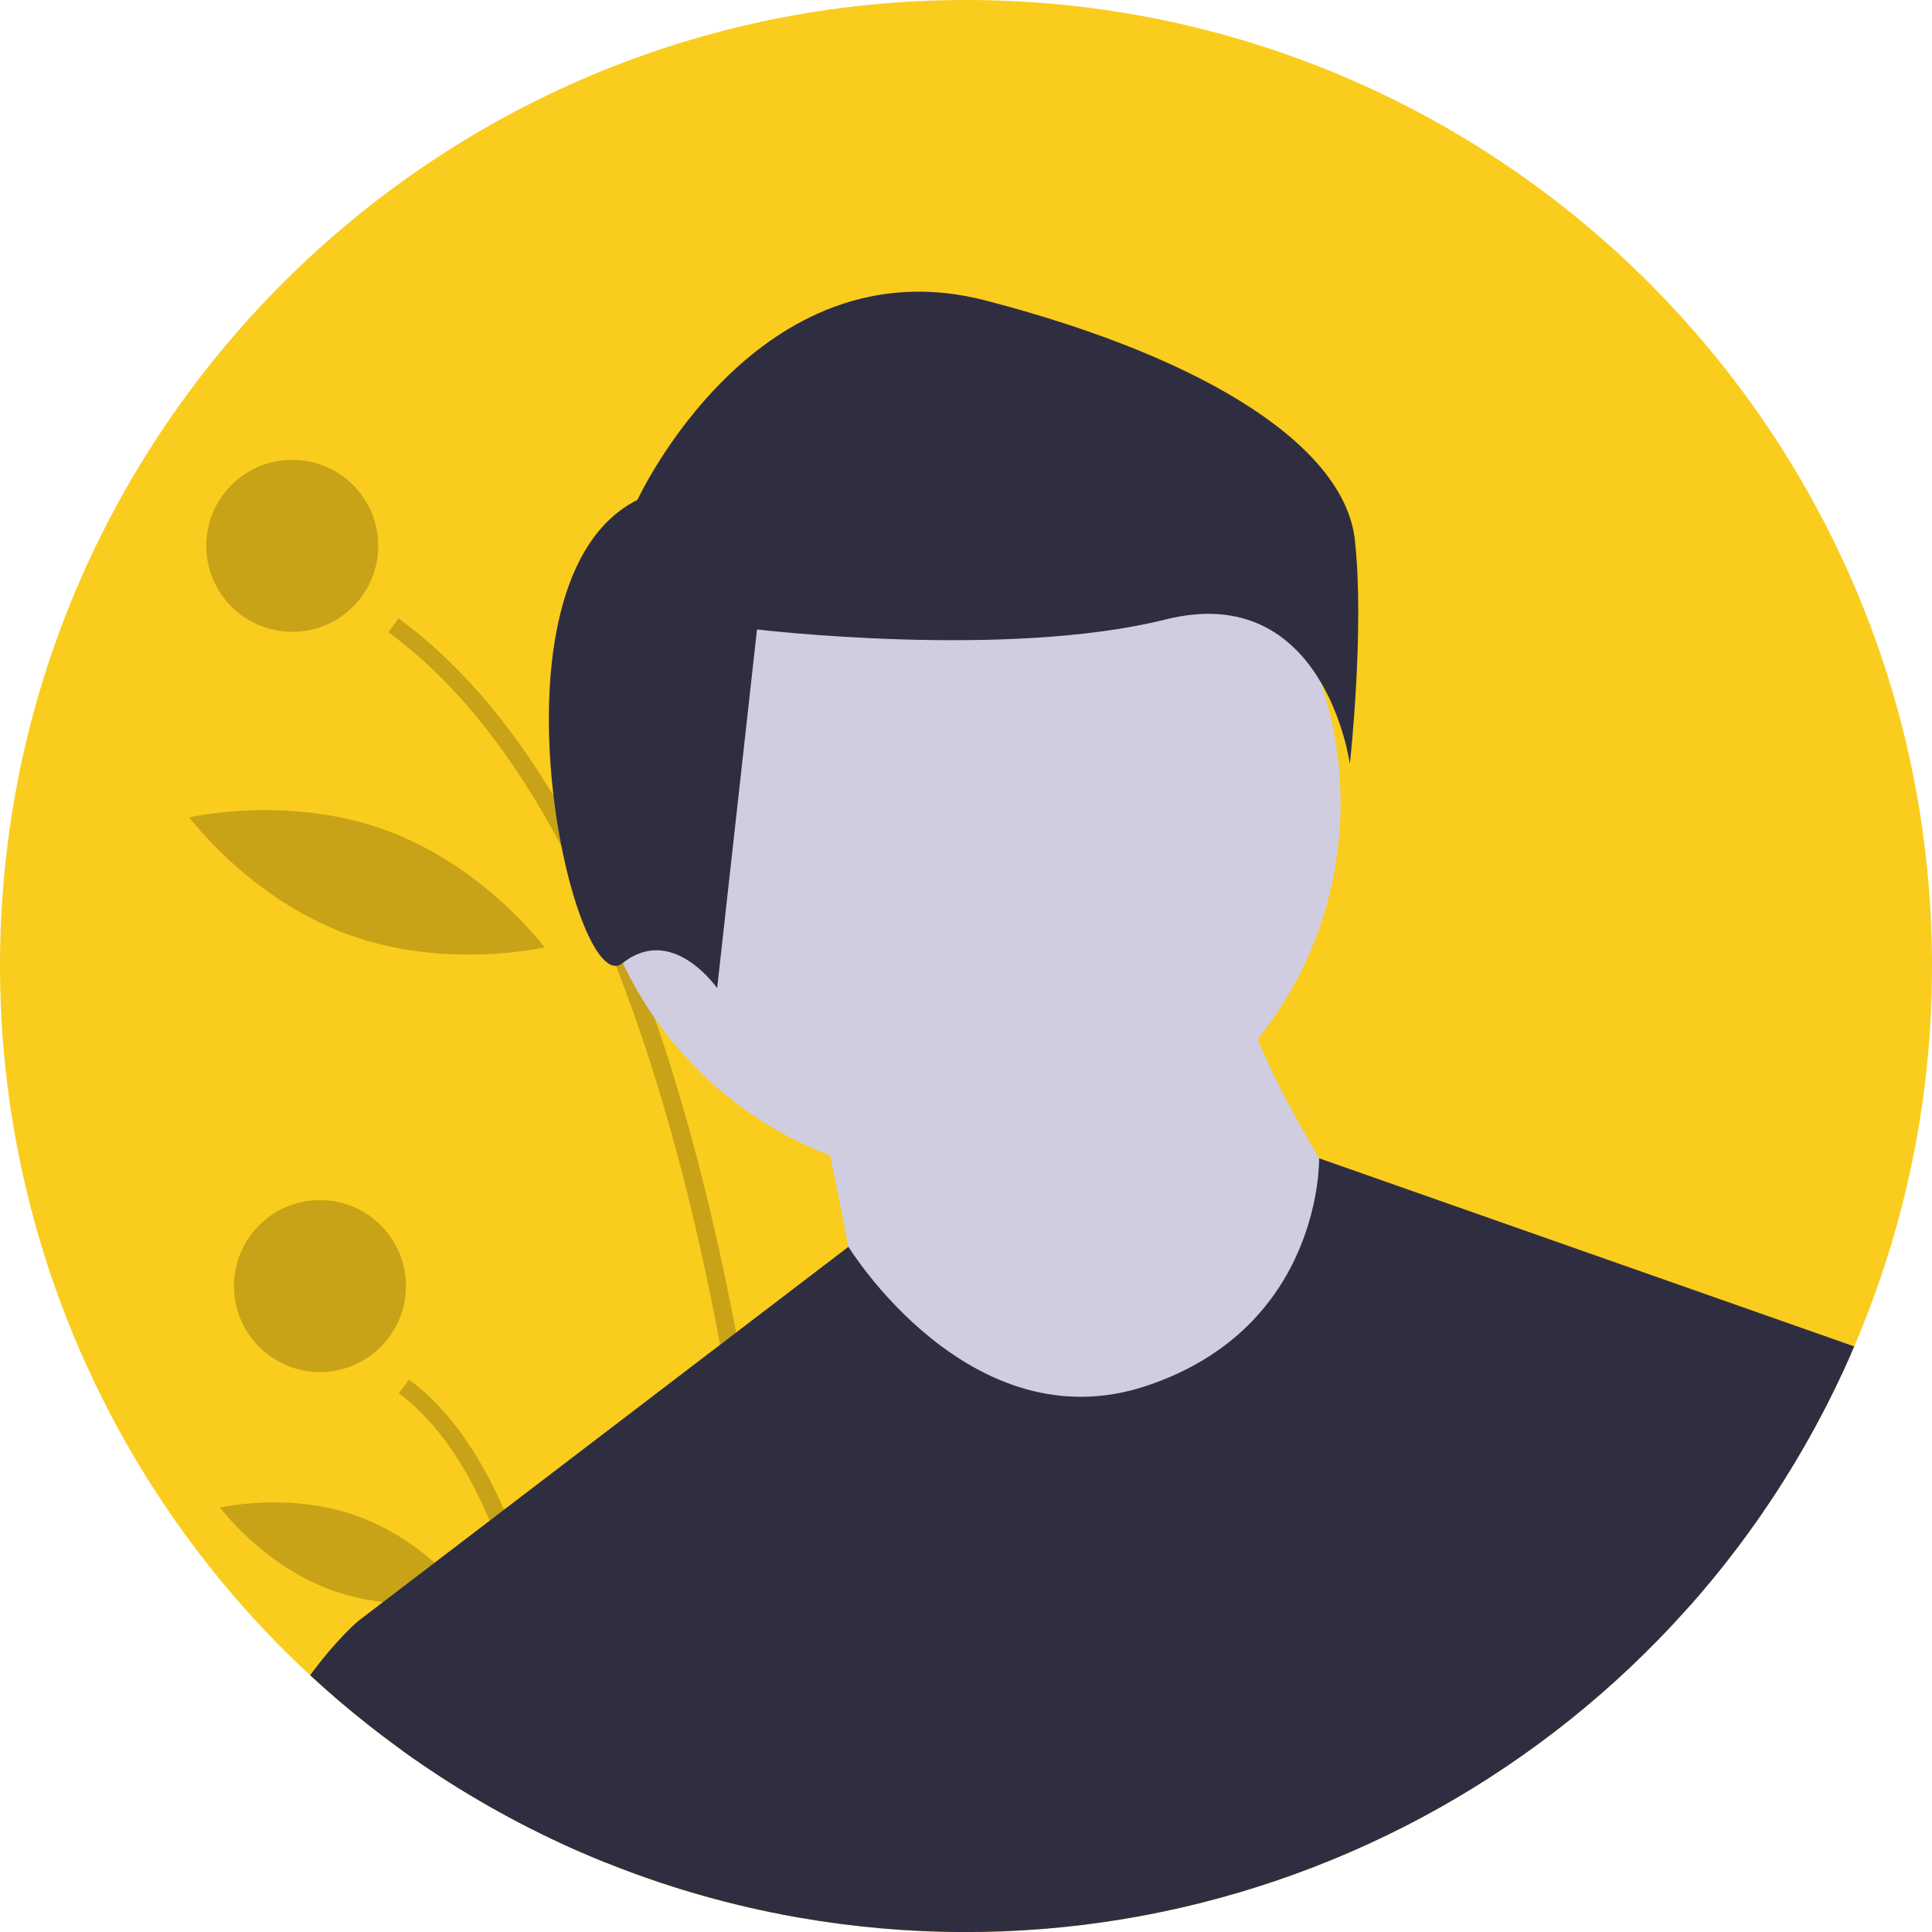
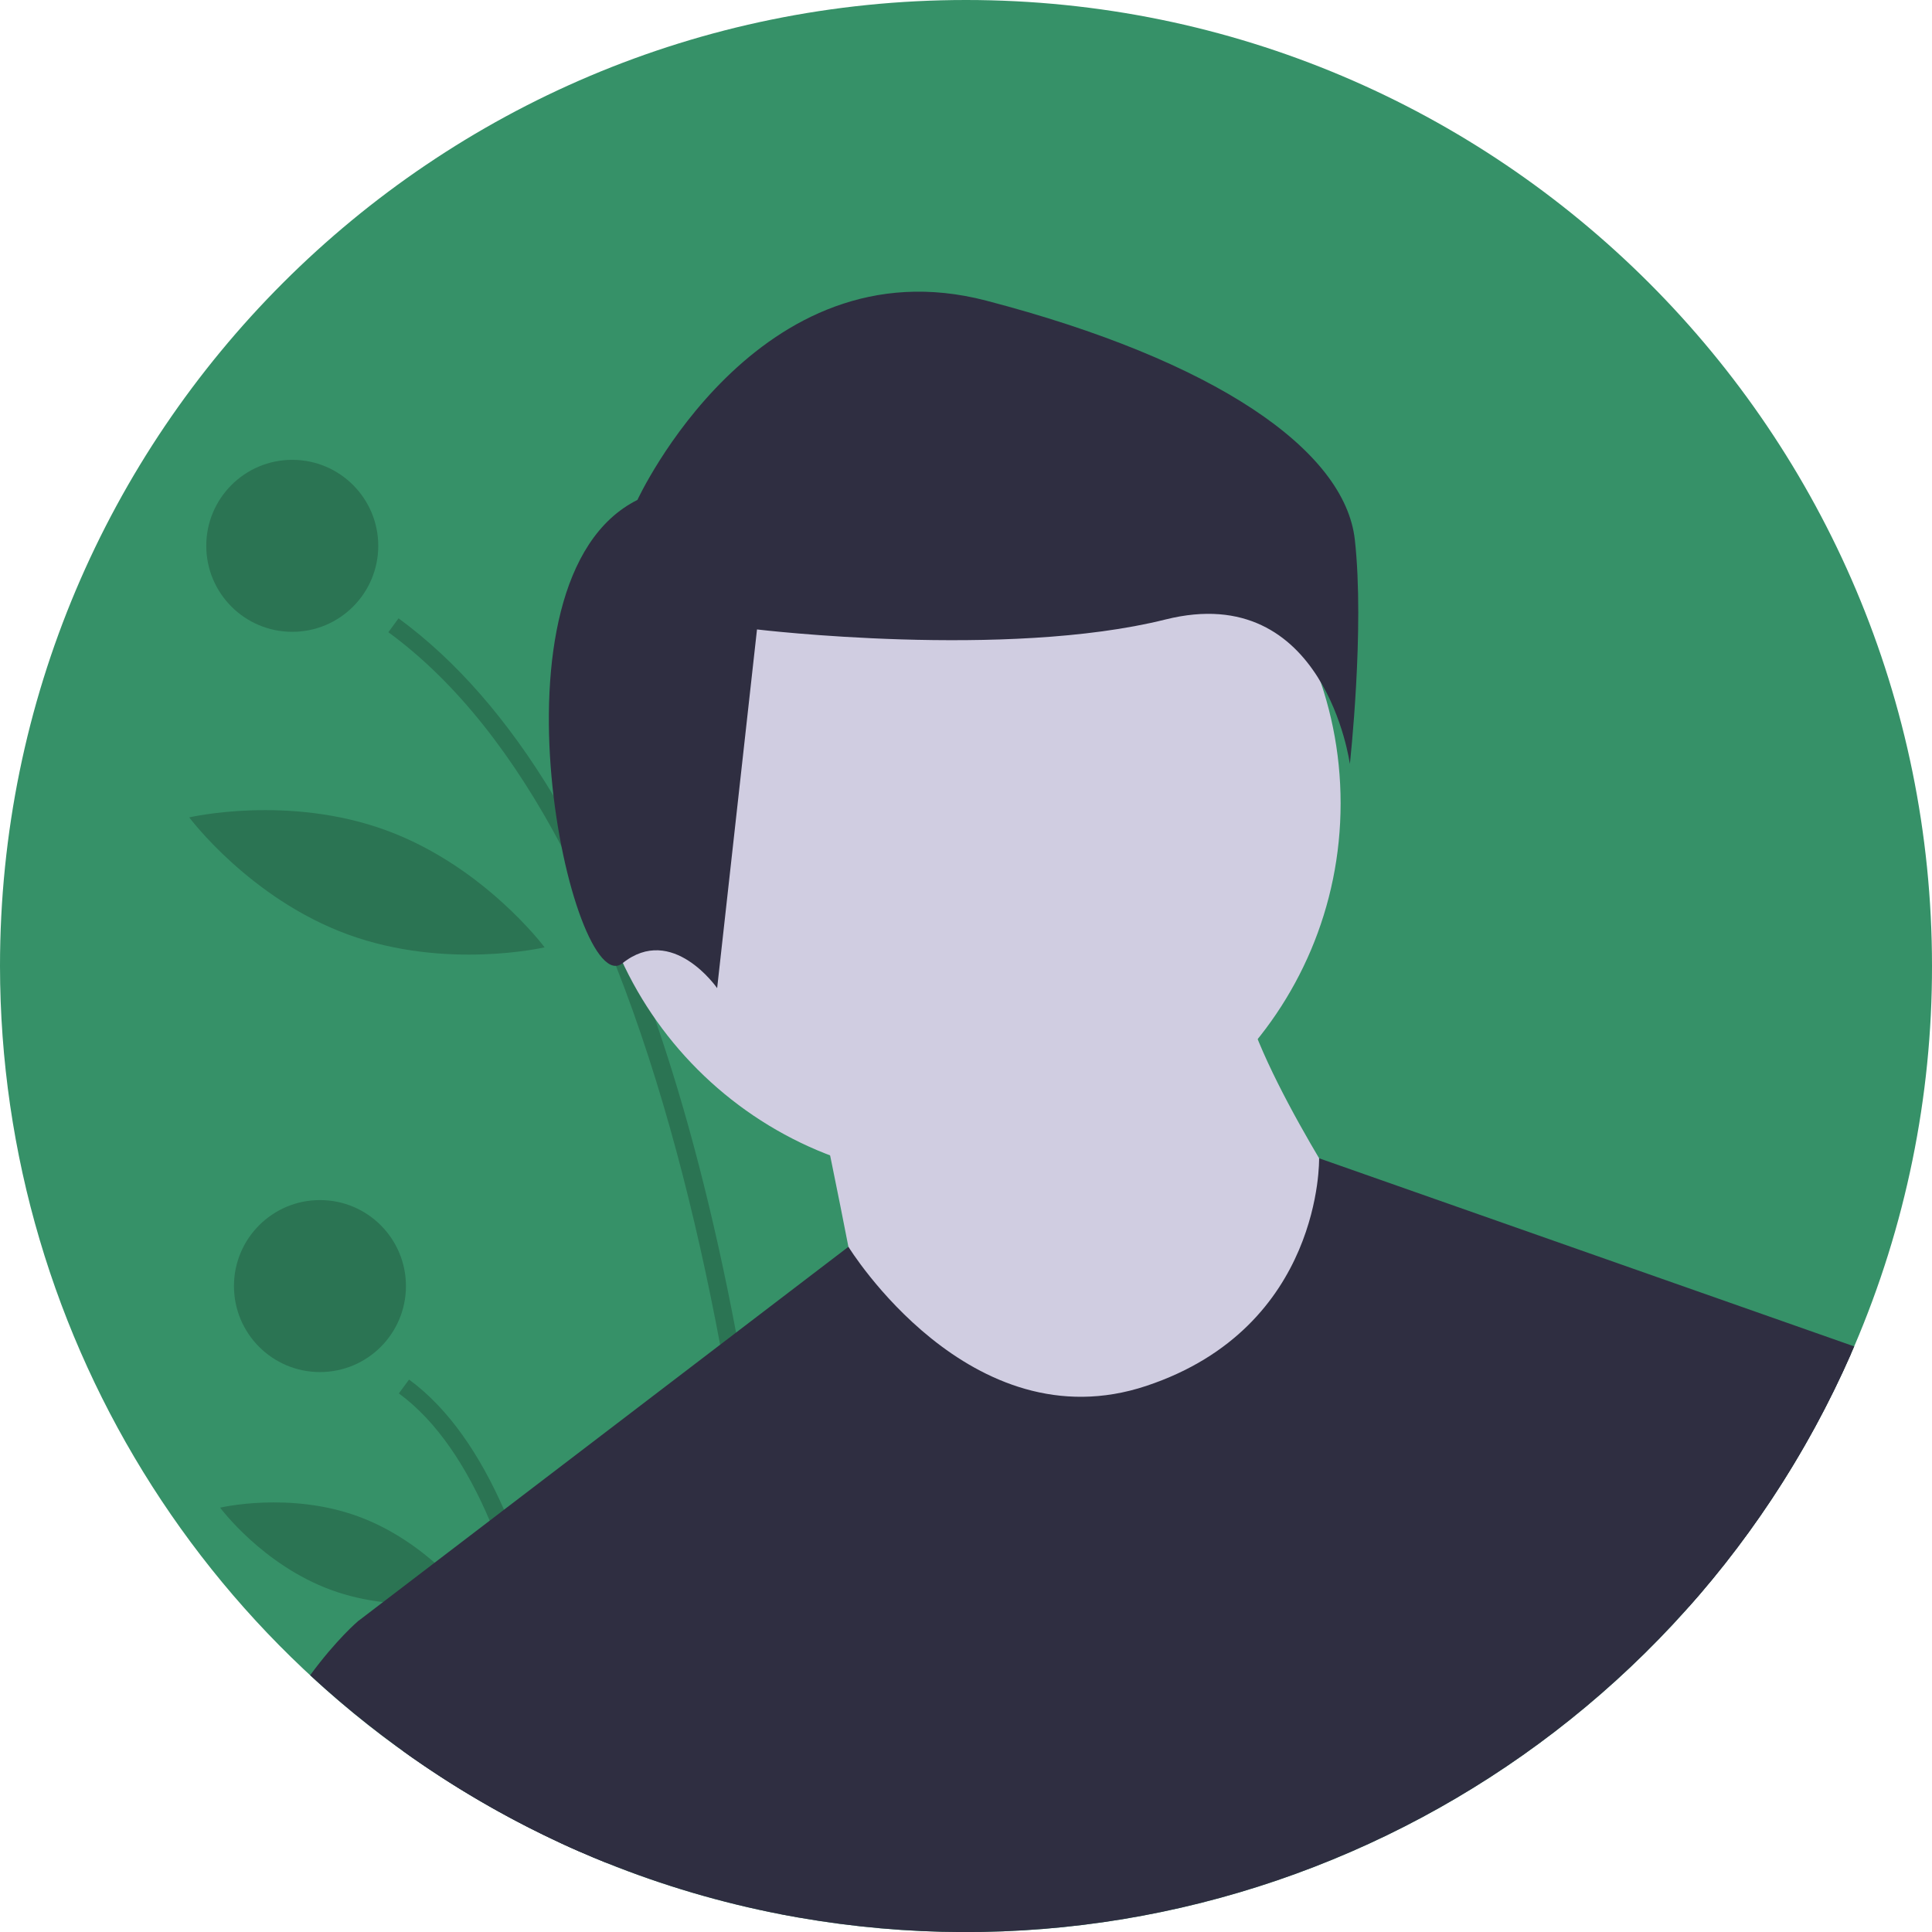
<svg xmlns="http://www.w3.org/2000/svg" id="e59edb86-a3bc-4694-8aac-31e565ca5cfc" data-name="Layer 1" width="676" height="676" viewBox="0 0 676 676">
-   <path d="M938,450a336.852,336.852,0,0,1-27.22,133.1L909.66,585.68A338.559,338.559,0,0,1,541.35,782.93q-3.045-.54-6.08-1.12a334.981,334.981,0,0,1-61.14-18.03q-4.815-1.935-9.56-4.01c-2.16-.94-4.32-1.91-6.46-2.91A338.414,338.414,0,0,1,262,450c0-186.67,151.33-338,338-338S938,263.33,938,450Z" transform="translate(-262 -112)" fill="#facc1d" />
+   <path d="M938,450a336.852,336.852,0,0,1-27.22,133.1L909.66,585.68A338.559,338.559,0,0,1,541.35,782.93q-3.045-.54-6.08-1.12a334.981,334.981,0,0,1-61.14-18.03q-4.815-1.935-9.56-4.01c-2.16-.94-4.32-1.91-6.46-2.91A338.414,338.414,0,0,1,262,450c0-186.67,151.33-338,338-338S938,263.33,938,450Z" transform="translate(-262 -112)" fill="#369168" />
  <path d="M541.35,782.93q-3.045-.54-6.08-1.12c-1.32-38.31-5.85-116.94-21.3-199.29C505.52,537.45,493.79,491.25,477.52,449.95a412.604,412.604,0,0,0-19.07-41.84c-16.44-31.05-36.38-57.19-60.56-74.9l3.56-4.86q30.165,22.11,54.22,62.08,7.215,11.97,13.86,25.54,7.125,14.52,13.59,30.83,4.125,10.38,7.97,21.48,16.74,48.195,28.46,109.98,2.595,13.65,4.94,27.97C536.6,680.2,540.25,748.59,541.35,782.93Z" transform="translate(-262 -112)" opacity="0.2" />
  <path d="M464.57,759.77c-2.16-.94-4.32-1.91-6.46-2.91-2.09-22.7-5.93-50.86-12.95-77.59A254.557,254.557,0,0,0,433.35,644.07c-8.01-18.75-18.38-34.69-31.79-44.52l3.56-4.85c14.04,10.28,24.87,26.53,33.24,45.54,9.43,21.42,15.72,46.35,19.91,70.17C461.38,728.1,463.34,745.19,464.57,759.77Z" transform="translate(-262 -112)" opacity="0.2" />
  <circle cx="102.262" cy="190.982" r="30.089" opacity="0.2" />
  <circle cx="111.951" cy="449.991" r="30.089" opacity="0.2" />
  <path d="M483.714,353.521c-6.38,35.997,7.705,68.592,7.705,68.592s24.43-25.768,30.81-61.766-7.705-68.592-7.705-68.592S490.095,317.524,483.714,353.521Z" transform="translate(-262 -112)" opacity="0.2" />
  <path d="M383.718,438.971c34.335,12.555,68.837,4.498,68.837,4.498s-21.166-28.413-55.501-40.968-68.837-4.498-68.837-4.498S349.383,426.416,383.718,438.971Z" transform="translate(-262 -112)" opacity="0.2" />
  <path d="M377.895,668.333c24.066,8.8,48.283,3.059,48.283,3.059S411.377,651.384,387.311,642.584s-48.283-3.059-48.283-3.059S353.829,659.533,377.895,668.333Z" transform="translate(-262 -112)" opacity="0.2" />
  <circle cx="337.306" cy="281.079" r="131.77" fill="#d0cde1" />
  <path d="M547.833,493.965s16.471,78.239,16.471,86.474,78.239,45.296,78.239,45.296L712.546,613.382,737.253,539.261s-41.178-61.767-41.178-86.474Z" transform="translate(-262 -112)" fill="#d0cde1" />
  <path d="M910.78,583.1,909.66,585.68A338.559,338.559,0,0,1,541.35,782.93q-3.045-.54-6.08-1.12a334.981,334.981,0,0,1-61.14-18.03q-4.815-1.935-9.56-4.01c-2.16-.94-4.32-1.91-6.46-2.91a337.593,337.593,0,0,1-55.25-32.28l-15.62-45.31,8.78-6.7,18.06-13.79,19.27-14.71,5.01-3.83,75.61-57.72,5.58-4.26,39.3-30,.01-.01s42.5,69.25,104.27,48.66,60.42-79.63,60.42-79.63Z" transform="translate(-262 -112)" fill="#2f2e41" />
  <path d="M485.035,286.916s41.837-90.646,122.023-69.728,125.51,52.296,128.996,83.673-1.743,78.443-1.743,78.443-8.716-64.498-64.498-50.552-142.941,3.486-142.941,3.486L512.926,457.748s-15.689-22.661-33.121-8.716S429.253,314.807,485.035,286.916Z" transform="translate(-262 -112)" fill="#2f2e41" />
  <path d="M474.13,763.78q-4.815-1.935-9.56-4.01c-2.16-.94-4.32-1.91-6.46-2.91a338.835,338.835,0,0,1-87.59-58.7c9.19-12.52,16.72-18.89,16.72-18.89h61.77l9.26,31.14Z" transform="translate(-262 -112)" fill="#2f2e41" />
  <path d="M856.67,576.32l52.99,9.36A337.944,337.944,0,0,1,852.9,674.25Z" transform="translate(-262 -112)" fill="#2f2e41" />
</svg>
